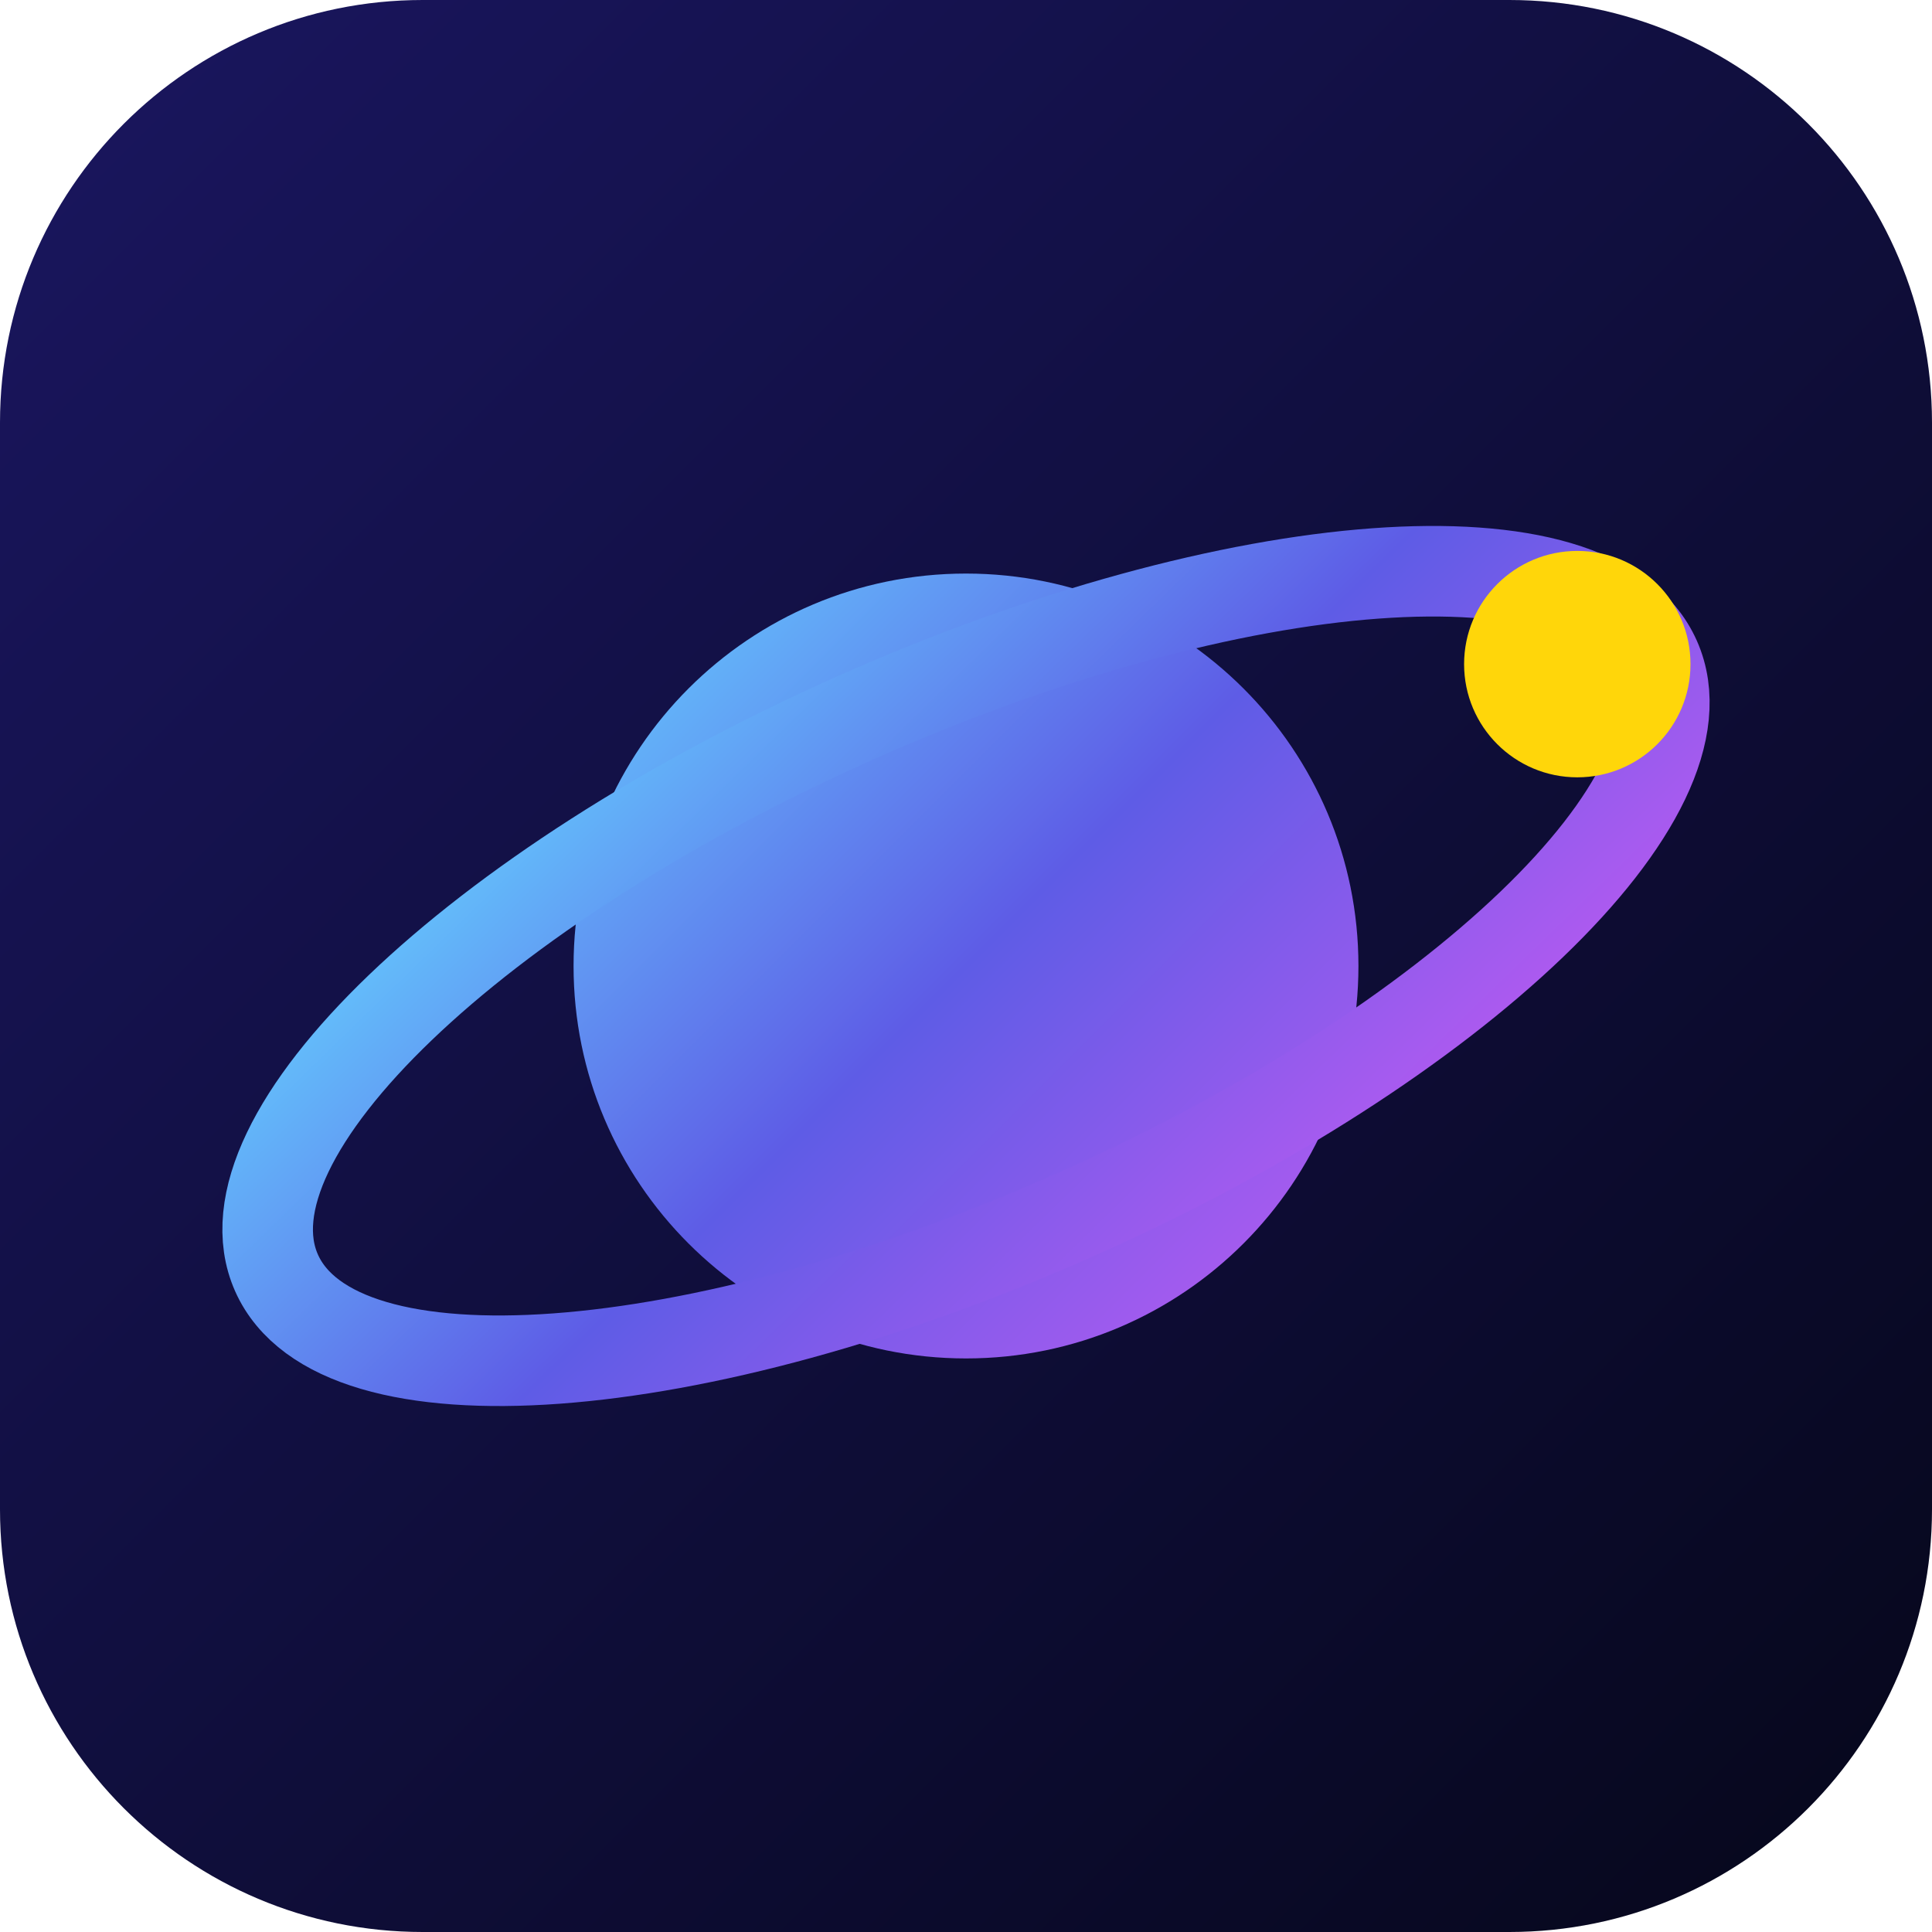
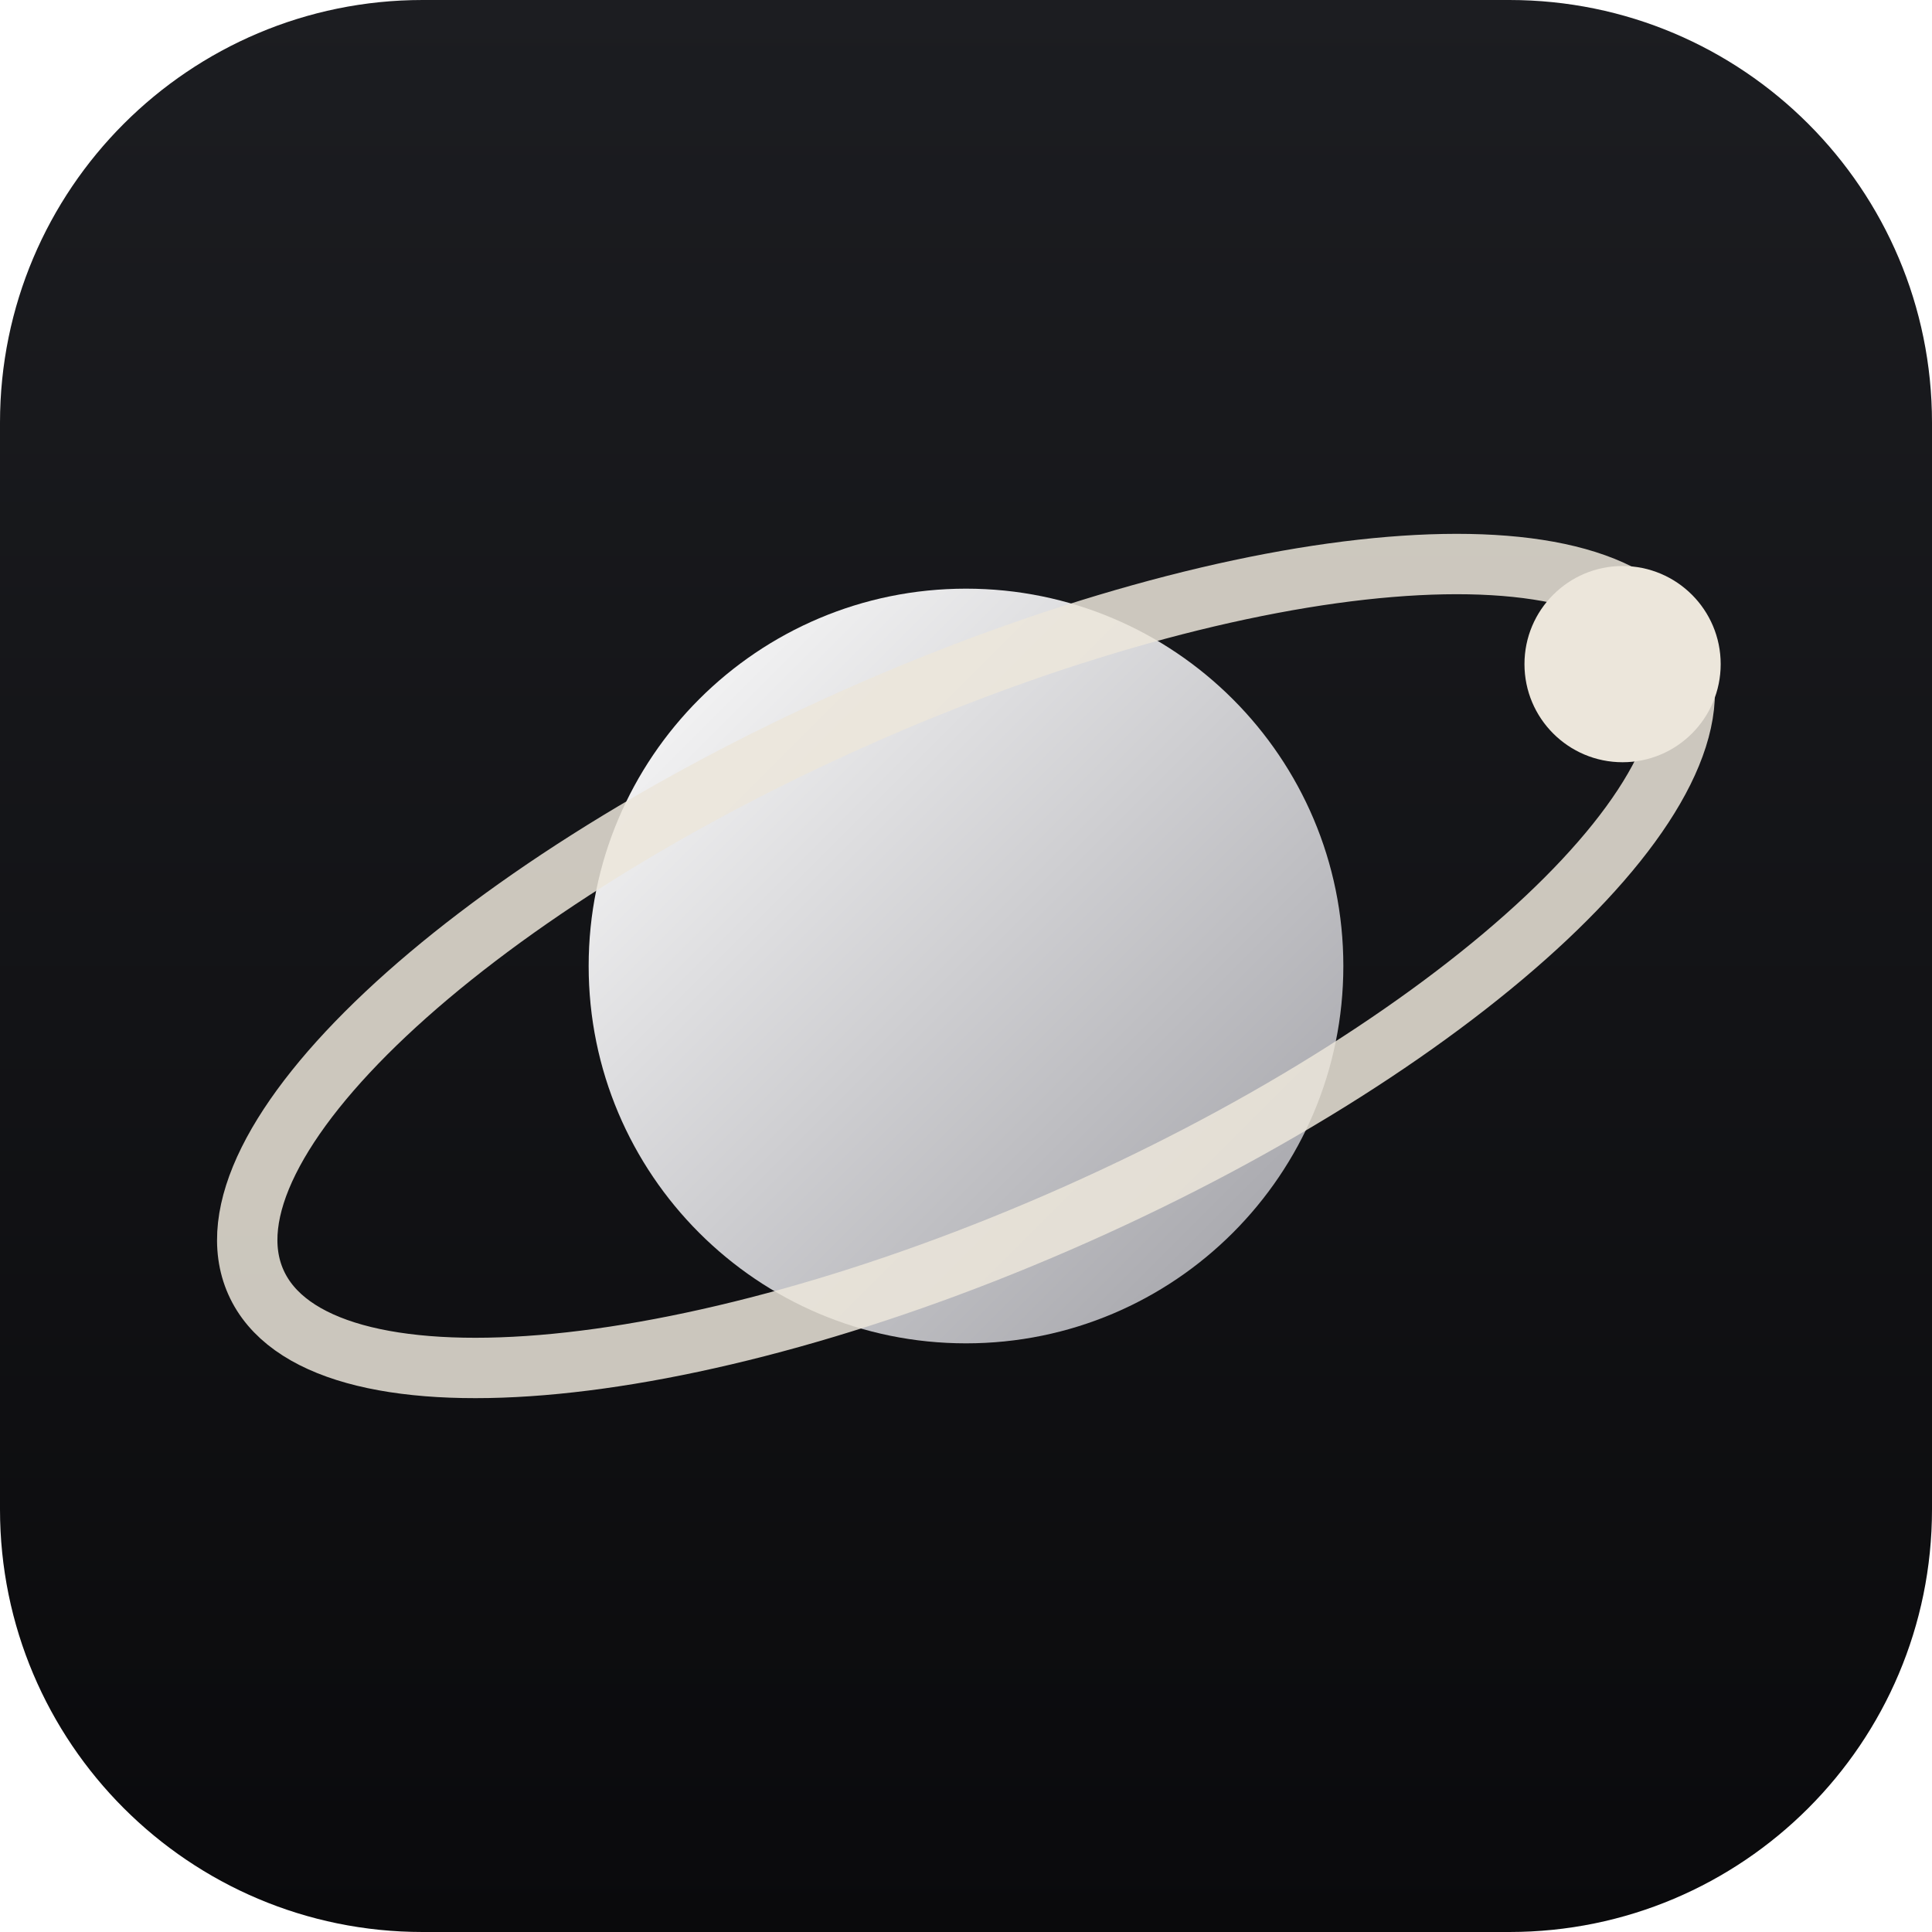
<svg xmlns="http://www.w3.org/2000/svg" viewBox="0 0 512 512">
  <defs>
-     <linearGradient id="b" x1="0" y1="0" x2="1" y2="1">
-       <stop offset="0" stop-color="#1a1660" />
-       <stop offset="1" stop-color="#06071a" />
+     <linearGradient id="b" x1="0" y1="0" x2="0" y2="1">
+       <stop offset="0" stop-color="#1c1d21" />
+       <stop offset="1" stop-color="#0a0a0c" />
    </linearGradient>
-     <linearGradient id="g" x1="0" y1="0" x2="1" y2="1">
-       <stop offset="0" stop-color="#64D2FF" />
-       <stop offset=".5" stop-color="#5E5CE6" />
-       <stop offset="1" stop-color="#BF5AF2" />
+     <linearGradient id="p" x1="0" y1="0" x2="1" y2="1">
+       <stop offset="0" stop-color="#ffffff" />
+       <stop offset="1" stop-color="#9d9da3" />
    </linearGradient>
  </defs>
  <rect width="512" height="512" rx="112" fill="url(#b)" />
-   <circle cx="256" cy="256" r="104" fill="url(#g)" />
-   <ellipse cx="256" cy="256" rx="200" ry="72" fill="none" stroke="url(#g)" stroke-width="24" transform="rotate(-24 256 256)" />
-   <circle cx="418" cy="176" r="30" fill="#FFD60A" />
+   <circle cx="256" cy="256" r="100" fill="url(#p)" />
+   <ellipse cx="256" cy="256" rx="206" ry="72" fill="none" stroke="#ECE6DB" stroke-opacity=".85" stroke-width="16" transform="rotate(-24 256 256)" />
+   <circle cx="430" cy="176" r="26" fill="#ECE6DB" />
</svg>
